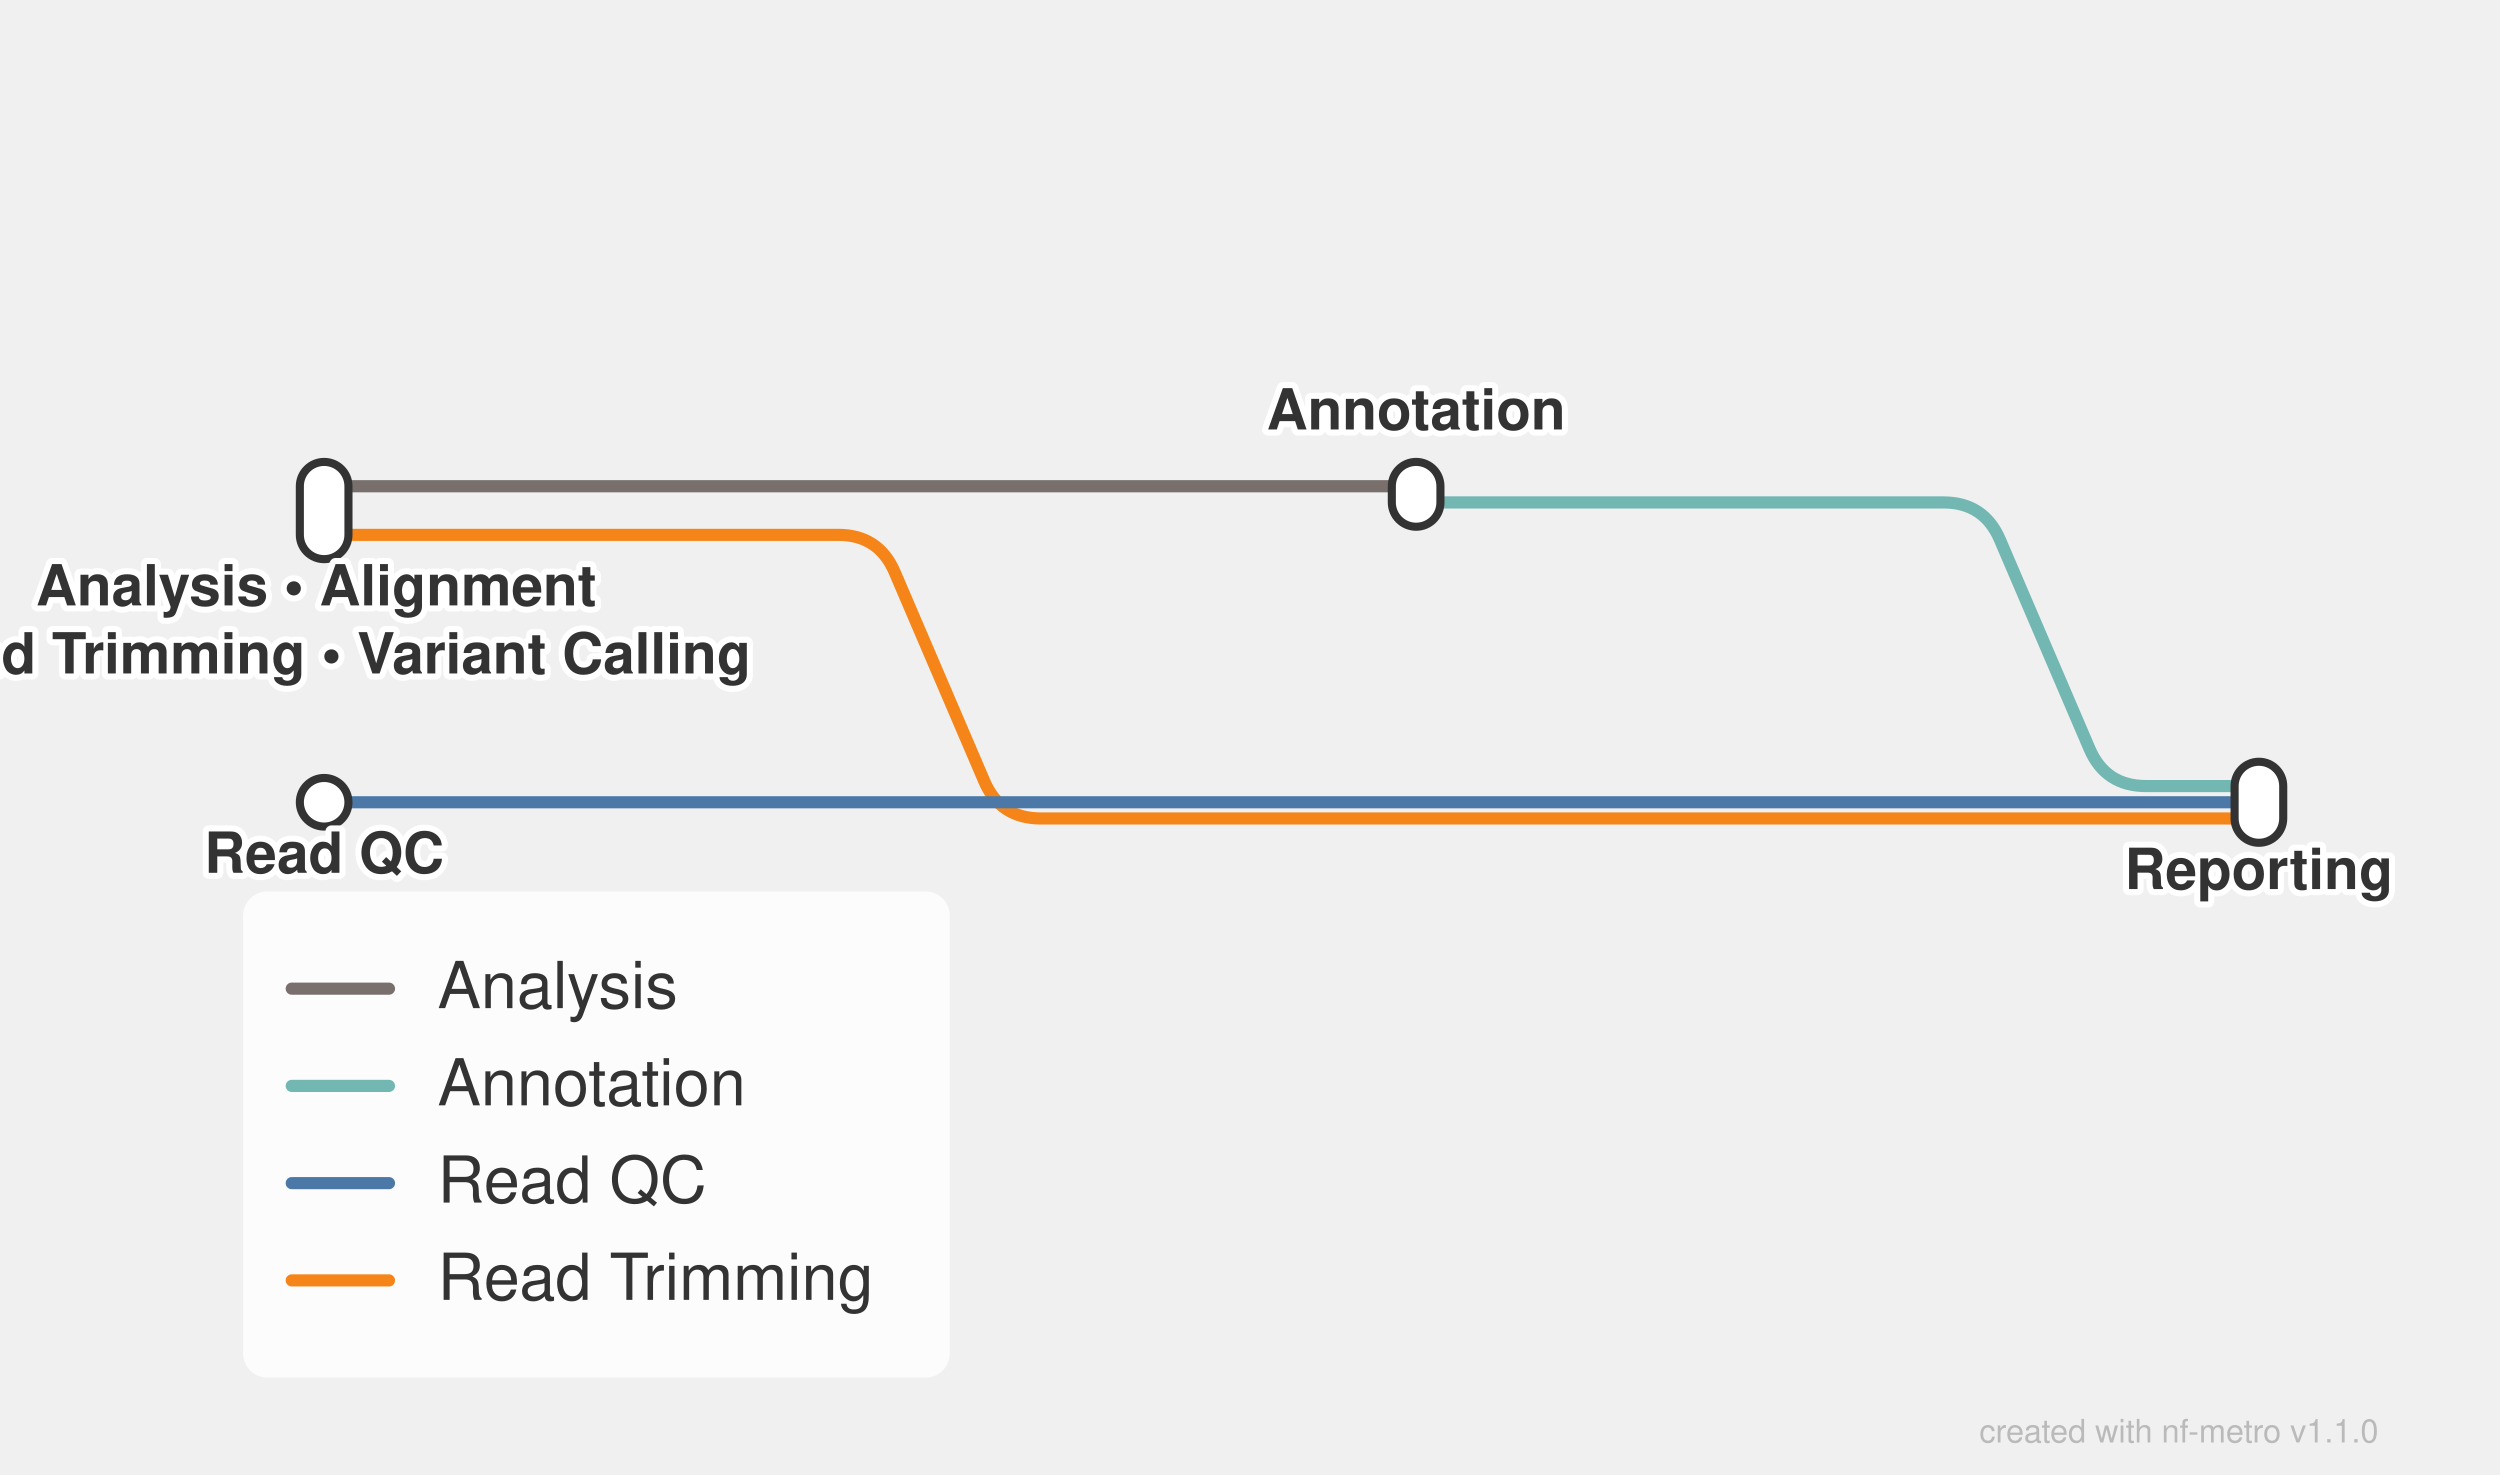
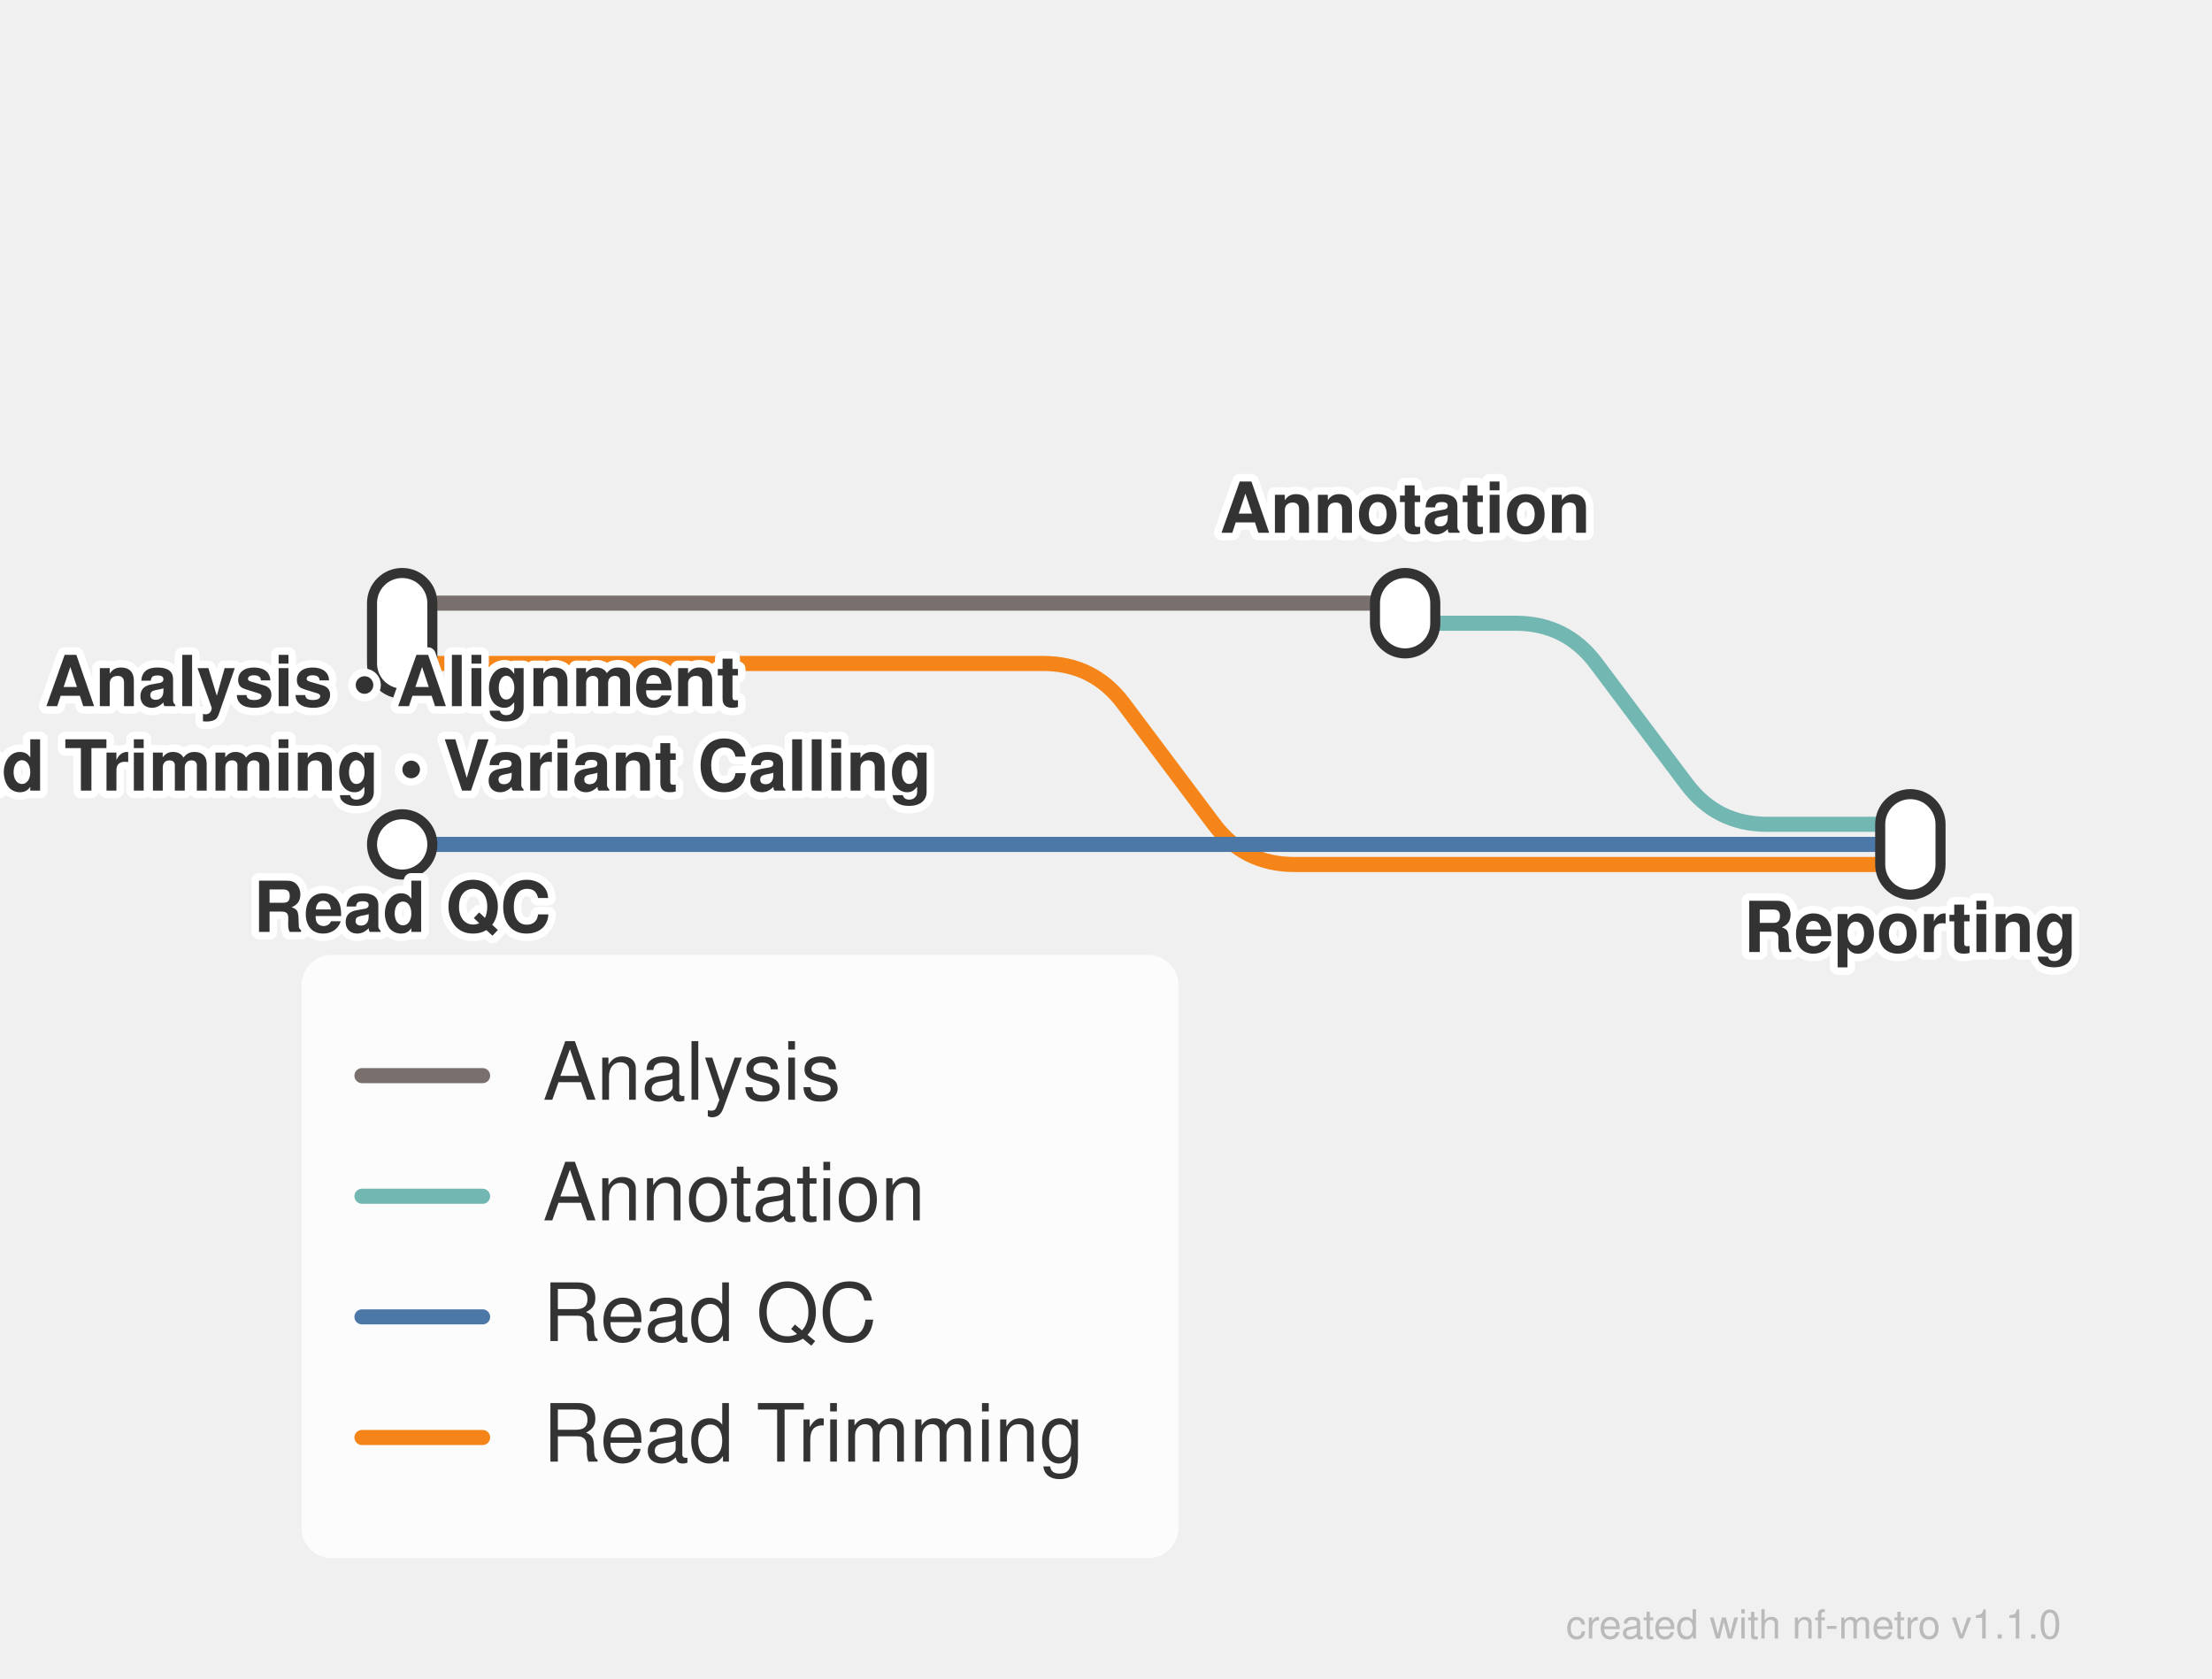
- <svg xmlns="http://www.w3.org/2000/svg" width="617" height="364" viewBox="0 0 617 364">
+ <svg xmlns="http://www.w3.org/2000/svg" width="440" height="334" viewBox="0 0 440 334">
  <defs>
</defs>
  <style>.nf-metro-title { fill: var(--nfm-map-title-color, #111111); }
.nf-metro-station-label { fill: var(--nfm-map-label-color, #333333); }
.nf-metro-section-box { fill: var(--nfm-map-section-fill, #ededed); stroke: var(--nfm-map-section-stroke, #e6e6e6); }
.nf-metro-section-label { fill: var(--nfm-map-section-label-color, #666666); }
.nf-metro-group-label { fill: var(--nfm-map-section-label-color, #666666); }
.nf-metro-group-underline { stroke: var(--nfm-map-section-label-color, #666666); }
.nf-metro-legend-bg { fill: var(--nfm-map-legend-bg, rgba(255, 255, 255, 0.8)); }
.nf-metro-legend-text { fill: var(--nfm-map-legend-text-color, #333333); }
.nf-metro-marker-stroke { stroke: var(--nfm-map-marker-stroke, #333333); }
.nf-metro-label-halo { fill: var(--nfm-map-bg, #ffffff); stroke: var(--nfm-map-bg, #ffffff); }</style>
  <style>@media (prefers-color-scheme: dark) {
    .nf-metro-section-label { fill: #d0d0d0; }
    .nf-metro-section-num-circle { fill: #777777; }
    .nf-metro-title { fill: #ffffff; }
}
</style>
-   <path d="M80.0,132.0 L206.862,132.0 Q216.862,132.0,220.802,141.191 L242.923,192.809 Q246.862,202.0,256.862,202.0 L557.5,202.0" stroke="#F58518" stroke-width="3.0" fill="none" stroke-linecap="round" stroke-linejoin="round" class="metro-line-trim" data-line-id="trim" />
-   <path d="M80.0,198.0 L557.5,198.0" stroke="#4C78A8" stroke-width="3.0" stroke-linecap="round" class="metro-line-qc" data-line-id="qc" />
-   <path d="M349.5,124.0 L479.638,124.0 Q489.638,124.0,493.577,133.191 L515.698,184.809 Q519.638,194.0,529.638,194.0 L557.5,194.0" stroke="#72B7B2" stroke-width="3.0" fill="none" stroke-linecap="round" stroke-linejoin="round" class="metro-line-annotate" data-line-id="annotate" />
-   <path d="M80.0,120.0 L349.5,120.0" stroke="#79706E" stroke-width="3.0" stroke-linecap="round" class="metro-line-generic" data-line-id="generic" />
+   <path d="M80.0,132.0 L207.5,132.0 Q217.5,132.0,223.5,140.0 L241.5,164.0 Q247.5,172.0,257.5,172.0 L380.0,172.0" stroke="#F58518" stroke-width="3.0" fill="none" stroke-linecap="round" stroke-linejoin="round" class="metro-line-trim" data-line-id="trim" />
+   <path d="M80.0,168.0 L380.0,168.0" stroke="#4C78A8" stroke-width="3.0" stroke-linecap="round" class="metro-line-qc" data-line-id="qc" />
+   <path d="M279.5,124.0 L301.5,124.0 Q311.5,124.0,317.5,132.0 L335.5,156.0 Q341.5,164.0,351.5,164.0 L380.0,164.0" stroke="#72B7B2" stroke-width="3.0" fill="none" stroke-linecap="round" stroke-linejoin="round" class="metro-line-annotate" data-line-id="annotate" />
+   <path d="M80.0,120.0 L279.5,120.0" stroke="#79706E" stroke-width="3.0" stroke-linecap="round" class="metro-line-generic" data-line-id="generic" />
  <g class="nf-metro-station-group" data-node-id="g_generic_align_trim_variant_generic" data-node-cx="80.0" data-node-cy="126.0" data-node-r="6.0" data-node-groups="generic,trim" data-node-w="12.0" data-node-h="24.0" data-node-rx="6.0">
    <rect x="74.0" y="114.0" width="12.0" height="24.0" rx="6.0" ry="6.0" fill="#ffffff" stroke="#333333" stroke-width="2.0" class="nf-metro-station" data-station-id="g_generic_align_trim_variant_generic" data-station-lines="generic,trim" data-station-label="Analysis • Alignment Read Trimming • Variant Calling" />
  </g>
-   <g class="nf-metro-station-group" data-node-id="g_annotate_annotate" data-node-cx="349.5" data-node-cy="122.0" data-node-r="6.0" data-node-groups="annotate,generic" data-node-w="12.0" data-node-h="16.0" data-node-rx="6.0">
-     <rect x="343.5" y="114.0" width="12.0" height="16.0" rx="6.0" ry="6.0" fill="#ffffff" stroke="#333333" stroke-width="2.0" class="nf-metro-station" data-station-id="g_annotate_annotate" data-station-lines="annotate,generic" data-station-label="Annotation" />
+   <g class="nf-metro-station-group" data-node-id="g_annotate_annotate" data-node-cx="279.5" data-node-cy="122.0" data-node-r="6.0" data-node-groups="annotate,generic" data-node-w="12.0" data-node-h="16.0" data-node-rx="6.0">
+     <rect x="273.5" y="114.0" width="12.0" height="16.0" rx="6.0" ry="6.0" fill="#ffffff" stroke="#333333" stroke-width="2.0" class="nf-metro-station" data-station-id="g_annotate_annotate" data-station-lines="annotate,generic" data-station-label="Annotation" />
  </g>
-   <g class="nf-metro-station-group" data-node-id="g_qc_qc" data-node-cx="80.0" data-node-cy="198.0" data-node-r="6.0" data-node-groups="qc" data-node-w="12.0" data-node-h="12.0" data-node-rx="6.0">
-     <rect x="74.0" y="192.0" width="12.0" height="12.0" rx="6.0" ry="6.0" fill="#ffffff" stroke="#333333" stroke-width="2.0" class="nf-metro-station" data-station-id="g_qc_qc" data-station-lines="qc" data-station-label="Read QC" />
+   <g class="nf-metro-station-group" data-node-id="g_qc_qc" data-node-cx="80.0" data-node-cy="168.0" data-node-r="6.0" data-node-groups="qc" data-node-w="12.0" data-node-h="12.0" data-node-rx="6.0">
+     <rect x="74.0" y="162.0" width="12.0" height="12.0" rx="6.0" ry="6.0" fill="#ffffff" stroke="#333333" stroke-width="2.0" class="nf-metro-station" data-station-id="g_qc_qc" data-station-lines="qc" data-station-label="Read QC" />
  </g>
-   <g class="nf-metro-station-group" data-node-id="g_report_generic" data-node-cx="557.5" data-node-cy="198.0" data-node-r="6.0" data-node-groups="annotate,qc,trim" data-node-w="12.0" data-node-h="20.0" data-node-rx="6.0">
-     <rect x="551.5" y="188.0" width="12.0" height="20.0" rx="6.0" ry="6.0" fill="#ffffff" stroke="#333333" stroke-width="2.0" class="nf-metro-station" data-station-id="g_report_generic" data-station-lines="annotate,qc,trim" data-station-label="Reporting" />
+   <g class="nf-metro-station-group" data-node-id="g_report_generic" data-node-cx="380.0" data-node-cy="168.0" data-node-r="6.0" data-node-groups="annotate,qc,trim" data-node-w="12.0" data-node-h="20.0" data-node-rx="6.0">
+     <rect x="374.0" y="158.0" width="12.0" height="20.0" rx="6.0" ry="6.0" fill="#ffffff" stroke="#333333" stroke-width="2.0" class="nf-metro-station" data-station-id="g_report_generic" data-station-lines="annotate,qc,trim" data-station-label="Reporting" />
  </g>
-   <text x="80.0" y="143.0" font-size="14.0" fill="#ffffff" stroke="#ffffff" stroke-width="3.0" stroke-linejoin="round" font-family="'Helvetica Neue', Helvetica, Arial, sans-serif" font-weight="bold" aria-hidden="true" class="nf-metro-label-halo" text-anchor="middle" dominant-baseline="hanging">
+   <text x="80.0" y="134.08" font-size="14.0" fill="#ffffff" stroke="#ffffff" stroke-width="3.0" stroke-linejoin="round" font-family="'Helvetica Neue', Helvetica, Arial, sans-serif" font-weight="bold" aria-hidden="true" class="nf-metro-label-halo" text-anchor="middle" dominant-baseline="hanging">
    <tspan x="80.0" dy="0em">Analysis • Alignment</tspan>
    <tspan x="80.0" dy="1.2em">Read Trimming • Variant Calling</tspan>
  </text>
-   <text x="80.0" y="143.0" font-size="14.0" fill="#333333" font-family="'Helvetica Neue', Helvetica, Arial, sans-serif" font-weight="bold" text-anchor="middle" dominant-baseline="hanging" data-station-id="g_generic_align_trim_variant_generic" class="nf-metro-station-label">
+   <text x="80.0" y="134.08" font-size="14.0" fill="#333333" font-family="'Helvetica Neue', Helvetica, Arial, sans-serif" font-weight="bold" text-anchor="middle" dominant-baseline="hanging" data-station-id="g_generic_align_trim_variant_generic" class="nf-metro-station-label">
    <tspan x="80.0" dy="0em">Analysis • Alignment</tspan>
    <tspan x="80.0" dy="1.2em">Read Trimming • Variant Calling</tspan>
  </text>
-   <text x="80.0" y="209.0" font-size="14.0" fill="#ffffff" stroke="#ffffff" stroke-width="3.0" stroke-linejoin="round" font-family="'Helvetica Neue', Helvetica, Arial, sans-serif" font-weight="bold" aria-hidden="true" class="nf-metro-label-halo" text-anchor="middle" dominant-baseline="hanging">Read QC</text>
-   <text x="80.0" y="209.0" font-size="14.0" fill="#333333" font-family="'Helvetica Neue', Helvetica, Arial, sans-serif" font-weight="bold" text-anchor="middle" dominant-baseline="hanging" data-station-id="g_qc_qc" class="nf-metro-station-label">Read QC</text>
-   <text x="349.5" y="106.0" font-size="14.0" fill="#ffffff" stroke="#ffffff" stroke-width="3.0" stroke-linejoin="round" font-family="'Helvetica Neue', Helvetica, Arial, sans-serif" font-weight="bold" aria-hidden="true" class="nf-metro-label-halo" text-anchor="middle" dominant-baseline="auto">Annotation</text>
-   <text x="349.5" y="106.0" font-size="14.0" fill="#333333" font-family="'Helvetica Neue', Helvetica, Arial, sans-serif" font-weight="bold" text-anchor="middle" dominant-baseline="auto" data-station-id="g_annotate_annotate" class="nf-metro-station-label">Annotation</text>
-   <text x="557.5" y="213.0" font-size="14.0" fill="#ffffff" stroke="#ffffff" stroke-width="3.0" stroke-linejoin="round" font-family="'Helvetica Neue', Helvetica, Arial, sans-serif" font-weight="bold" aria-hidden="true" class="nf-metro-label-halo" text-anchor="middle" dominant-baseline="hanging">Reporting</text>
-   <text x="557.5" y="213.0" font-size="14.0" fill="#333333" font-family="'Helvetica Neue', Helvetica, Arial, sans-serif" font-weight="bold" text-anchor="middle" dominant-baseline="hanging" data-station-id="g_report_generic" class="nf-metro-station-label">Reporting</text>
-   <rect x="60.0" y="220.0" width="174.4" height="120.0" rx="6" ry="6" fill="rgba(255, 255, 255, 0.8)" class="nf-metro-legend-bg" />
-   <path d="M72.0,244.0 L96.0,244.0" stroke="#79706E" stroke-width="3.0" stroke-linecap="round" />
-   <text x="108.0" y="244.0" font-size="16.0" fill="#333333" font-family="'Helvetica Neue', Helvetica, Arial, sans-serif" dy="0.3em" class="nf-metro-legend-text">Analysis</text>
-   <path d="M72.0,268.0 L96.0,268.0" stroke="#72B7B2" stroke-width="3.0" stroke-linecap="round" />
-   <text x="108.0" y="268.0" font-size="16.0" fill="#333333" font-family="'Helvetica Neue', Helvetica, Arial, sans-serif" dy="0.3em" class="nf-metro-legend-text">Annotation</text>
-   <path d="M72.0,292.0 L96.0,292.0" stroke="#4C78A8" stroke-width="3.0" stroke-linecap="round" />
-   <text x="108.0" y="292.0" font-size="16.0" fill="#333333" font-family="'Helvetica Neue', Helvetica, Arial, sans-serif" dy="0.3em" class="nf-metro-legend-text">Read QC</text>
-   <path d="M72.0,316.0 L96.0,316.0" stroke="#F58518" stroke-width="3.0" stroke-linecap="round" />
-   <text x="108.0" y="316.0" font-size="16.0" fill="#333333" font-family="'Helvetica Neue', Helvetica, Arial, sans-serif" dy="0.3em" class="nf-metro-legend-text">Read Trimming</text>
-   <text x="587.0" y="356.0" font-size="8" fill="rgba(150, 150, 150, 0.6)" font-family="'Helvetica Neue', Helvetica, Arial, sans-serif" text-anchor="end">created with nf-metro v1.1.0</text>
+   <text x="80.0" y="179.0" font-size="14.0" fill="#ffffff" stroke="#ffffff" stroke-width="3.0" stroke-linejoin="round" font-family="'Helvetica Neue', Helvetica, Arial, sans-serif" font-weight="bold" aria-hidden="true" class="nf-metro-label-halo" text-anchor="middle" dominant-baseline="hanging">Read QC</text>
+   <text x="80.0" y="179.0" font-size="14.0" fill="#333333" font-family="'Helvetica Neue', Helvetica, Arial, sans-serif" font-weight="bold" text-anchor="middle" dominant-baseline="hanging" data-station-id="g_qc_qc" class="nf-metro-station-label">Read QC</text>
+   <text x="279.5" y="106.0" font-size="14.0" fill="#ffffff" stroke="#ffffff" stroke-width="3.0" stroke-linejoin="round" font-family="'Helvetica Neue', Helvetica, Arial, sans-serif" font-weight="bold" aria-hidden="true" class="nf-metro-label-halo" text-anchor="middle" dominant-baseline="auto">Annotation</text>
+   <text x="279.5" y="106.0" font-size="14.0" fill="#333333" font-family="'Helvetica Neue', Helvetica, Arial, sans-serif" font-weight="bold" text-anchor="middle" dominant-baseline="auto" data-station-id="g_annotate_annotate" class="nf-metro-station-label">Annotation</text>
+   <text x="380.0" y="183.0" font-size="14.0" fill="#ffffff" stroke="#ffffff" stroke-width="3.0" stroke-linejoin="round" font-family="'Helvetica Neue', Helvetica, Arial, sans-serif" font-weight="bold" aria-hidden="true" class="nf-metro-label-halo" text-anchor="middle" dominant-baseline="hanging">Reporting</text>
+   <text x="380.0" y="183.0" font-size="14.0" fill="#333333" font-family="'Helvetica Neue', Helvetica, Arial, sans-serif" font-weight="bold" text-anchor="middle" dominant-baseline="hanging" data-station-id="g_report_generic" class="nf-metro-station-label">Reporting</text>
+   <rect x="60.0" y="190.0" width="174.4" height="120.0" rx="6" ry="6" fill="rgba(255, 255, 255, 0.8)" class="nf-metro-legend-bg" />
+   <path d="M72.0,214.0 L96.0,214.0" stroke="#79706E" stroke-width="3.0" stroke-linecap="round" />
+   <text x="108.0" y="214.0" font-size="16.0" fill="#333333" font-family="'Helvetica Neue', Helvetica, Arial, sans-serif" dy="0.3em" class="nf-metro-legend-text">Analysis</text>
+   <path d="M72.0,238.0 L96.0,238.0" stroke="#72B7B2" stroke-width="3.0" stroke-linecap="round" />
+   <text x="108.0" y="238.0" font-size="16.0" fill="#333333" font-family="'Helvetica Neue', Helvetica, Arial, sans-serif" dy="0.3em" class="nf-metro-legend-text">Annotation</text>
+   <path d="M72.0,262.0 L96.0,262.0" stroke="#4C78A8" stroke-width="3.0" stroke-linecap="round" />
+   <text x="108.0" y="262.0" font-size="16.0" fill="#333333" font-family="'Helvetica Neue', Helvetica, Arial, sans-serif" dy="0.3em" class="nf-metro-legend-text">Read QC</text>
+   <path d="M72.0,286.0 L96.0,286.0" stroke="#F58518" stroke-width="3.0" stroke-linecap="round" />
+   <text x="108.0" y="286.0" font-size="16.0" fill="#333333" font-family="'Helvetica Neue', Helvetica, Arial, sans-serif" dy="0.3em" class="nf-metro-legend-text">Read Trimming</text>
+   <text x="410.0" y="326.0" font-size="8" fill="rgba(150, 150, 150, 0.6)" font-family="'Helvetica Neue', Helvetica, Arial, sans-serif" text-anchor="end">created with nf-metro v1.1.0</text>
</svg>
